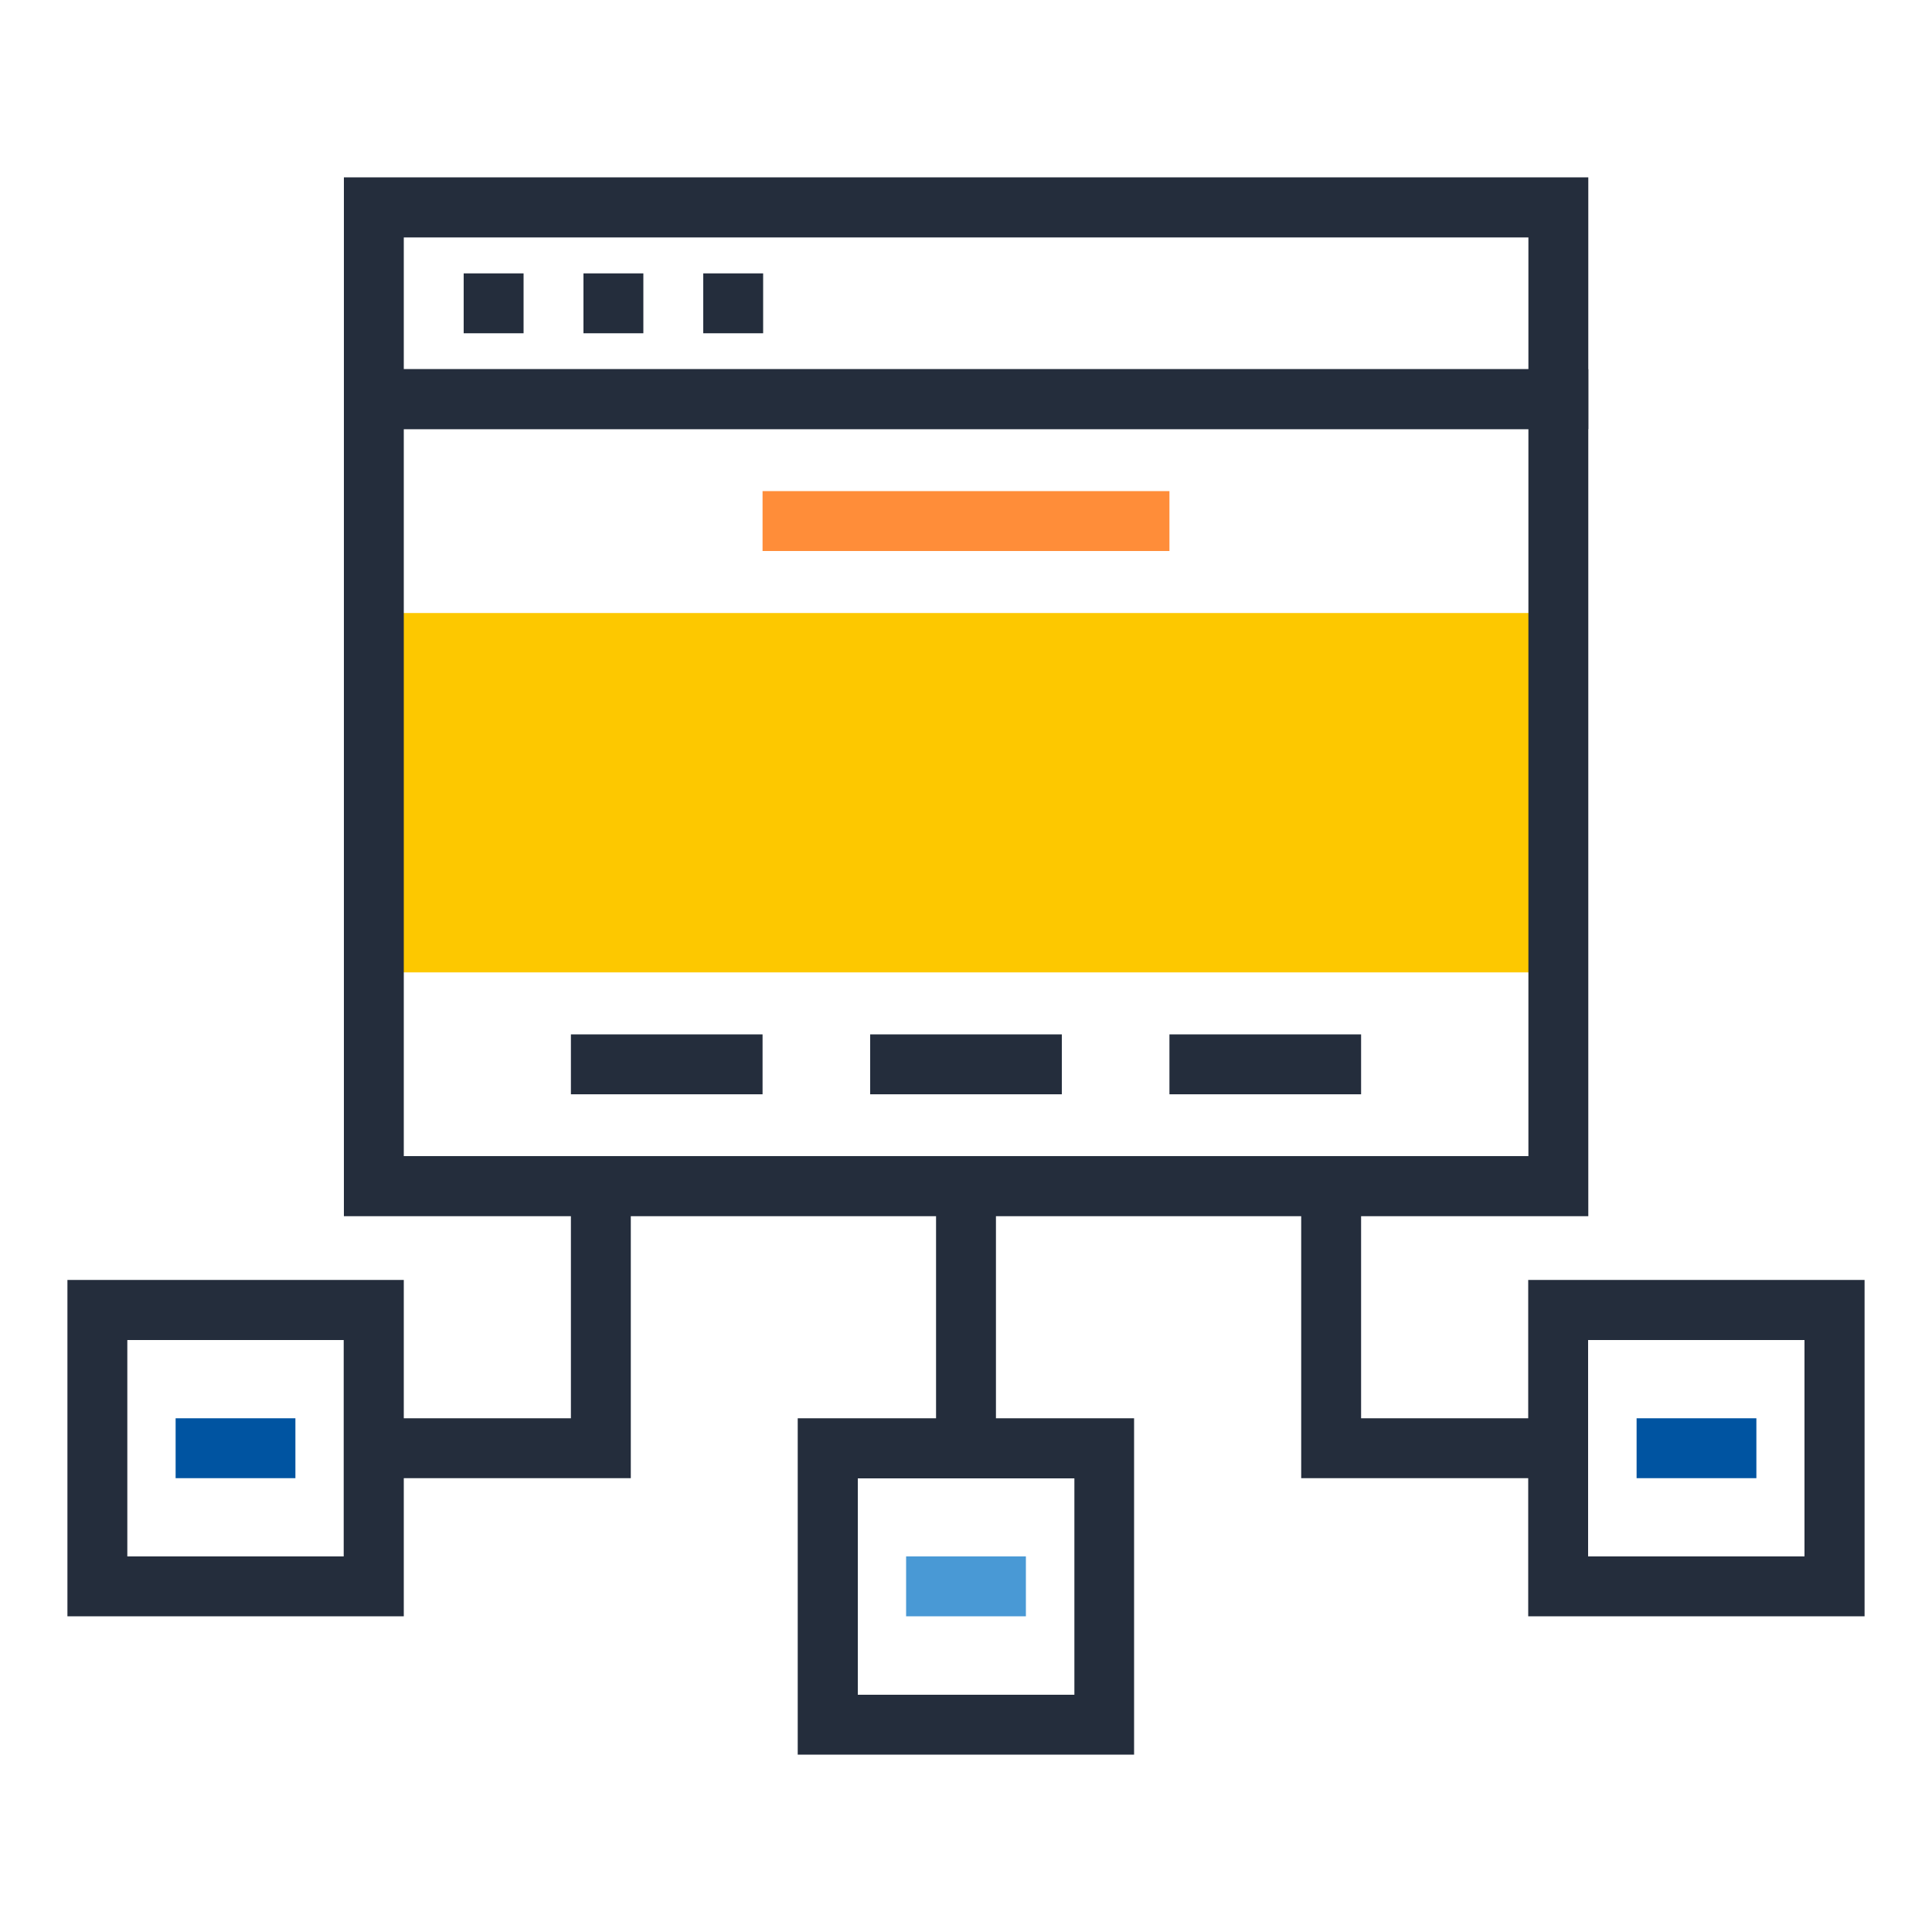
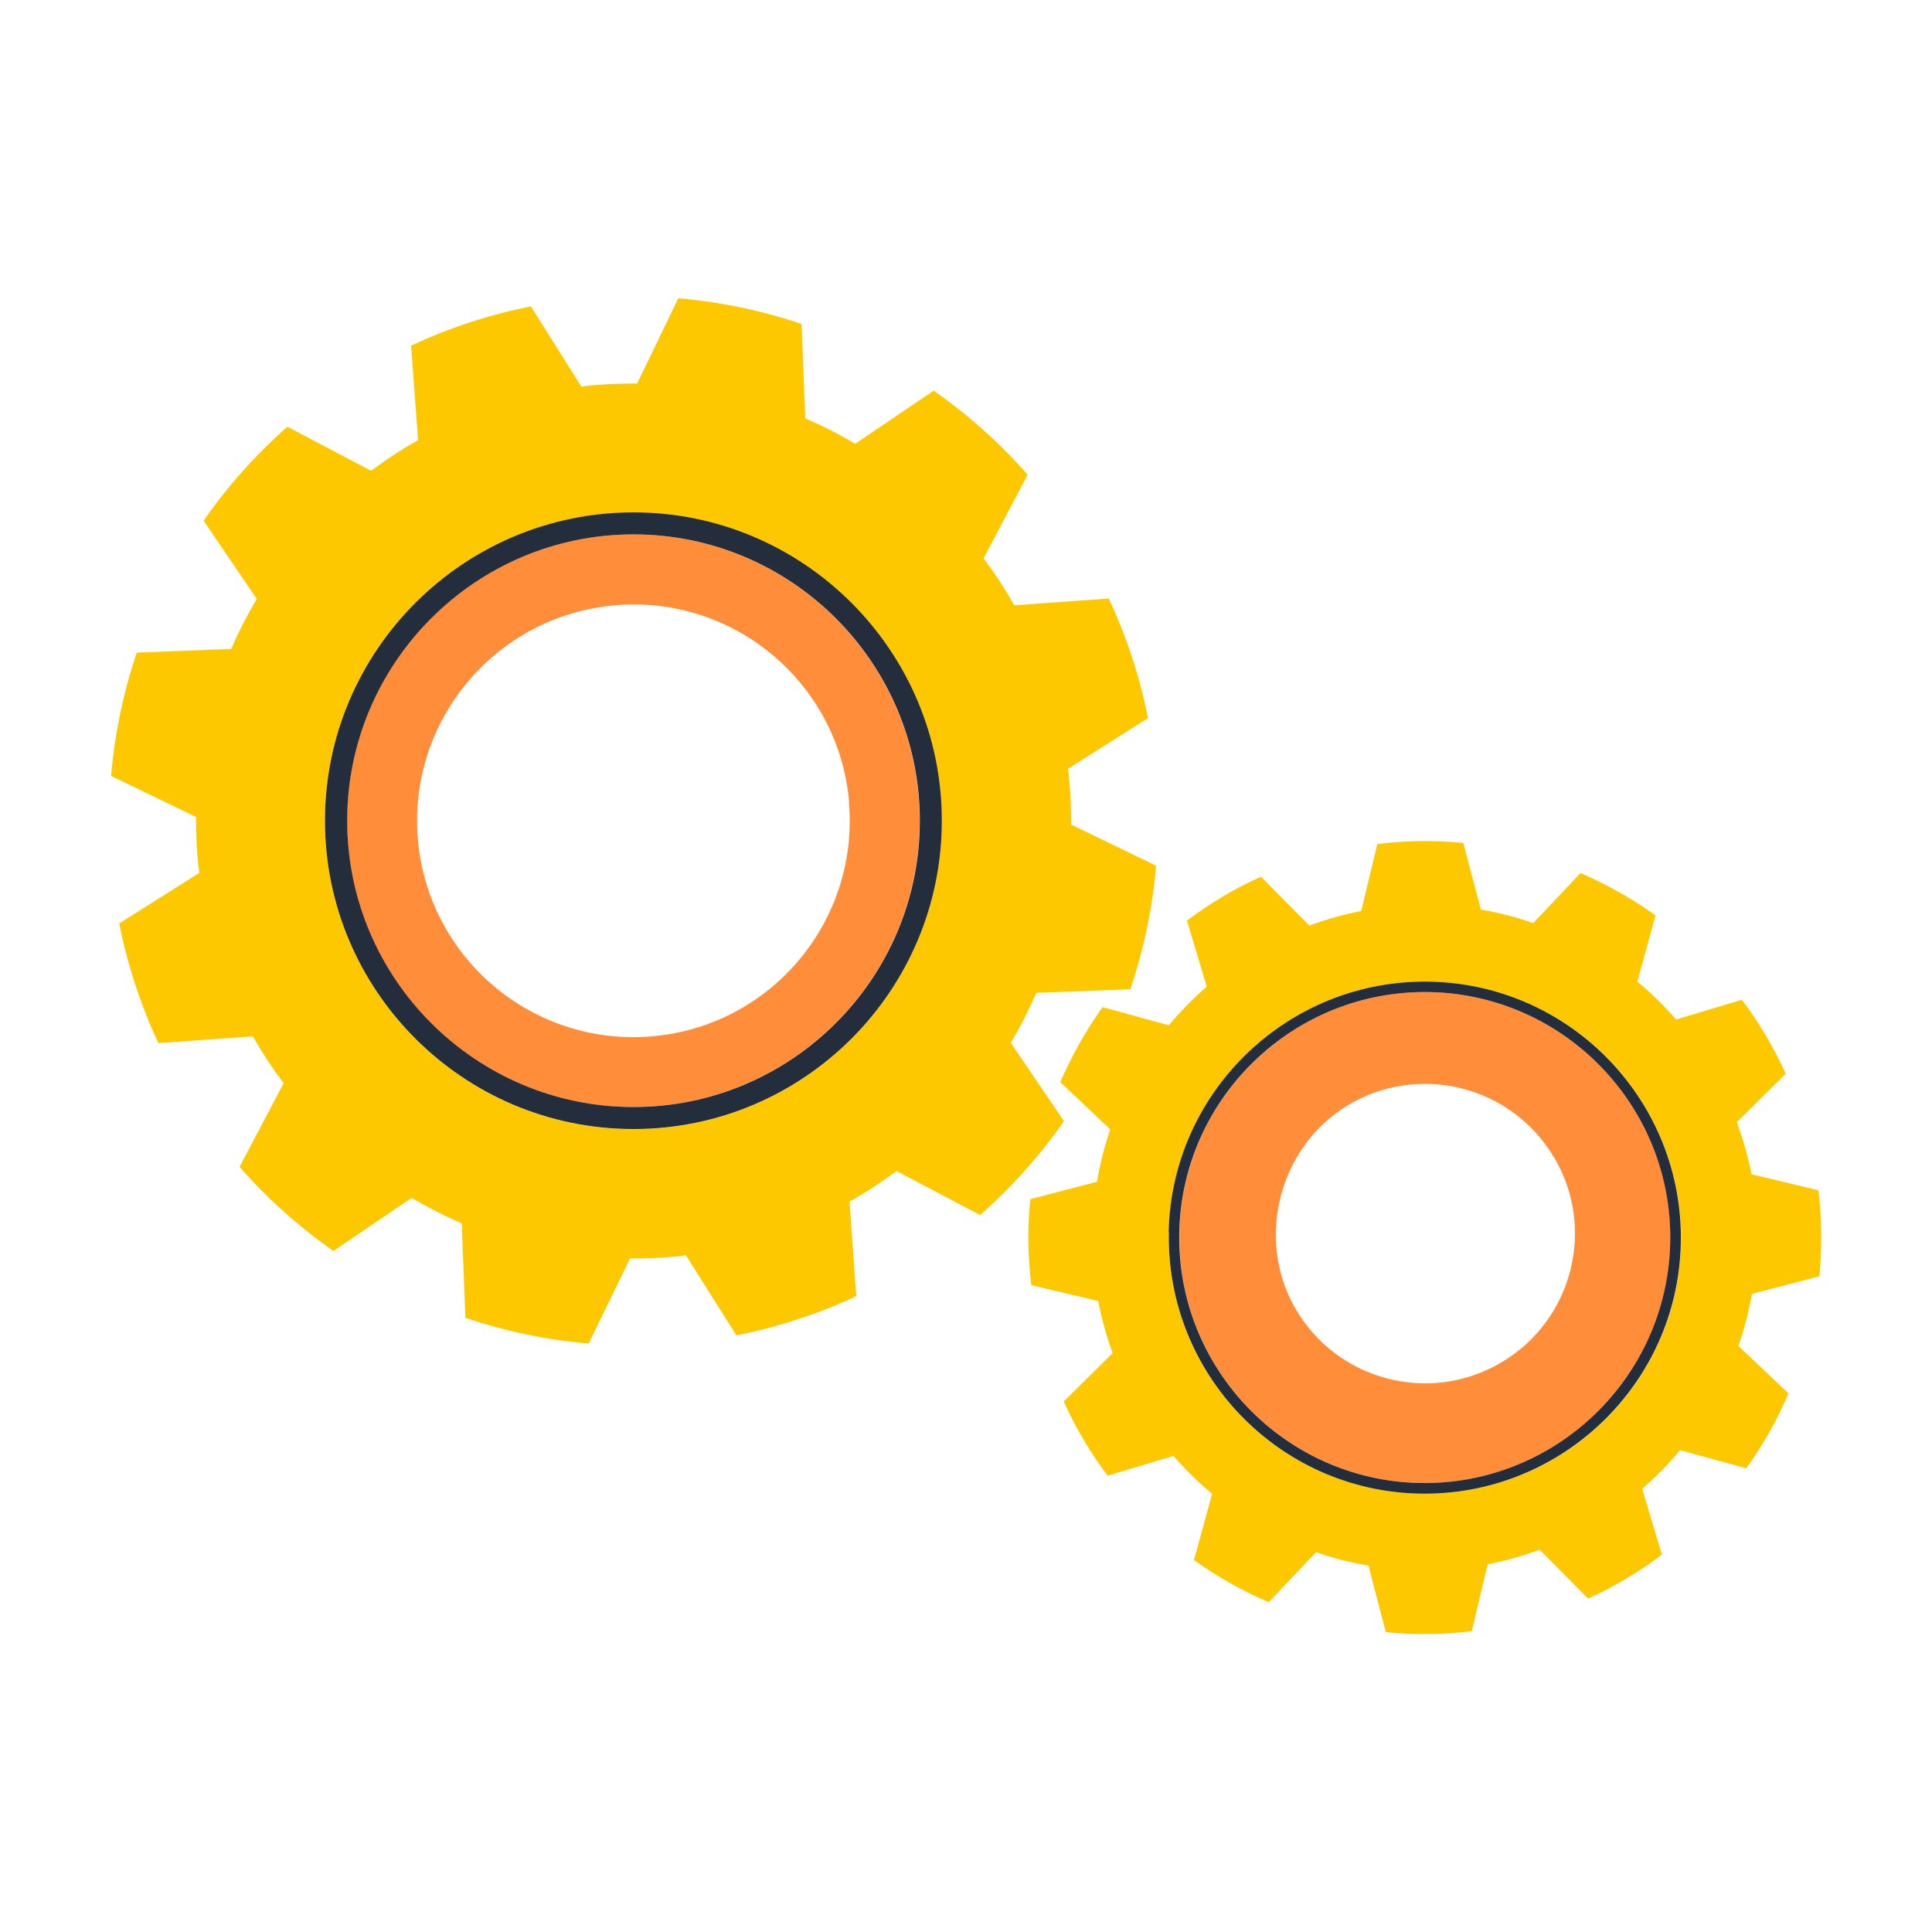
<svg xmlns="http://www.w3.org/2000/svg" id="Layer_1" version="1.1" viewBox="0 0 1000 1000">
  <defs>
    <style>
      .st0 {
-         fill: #4999d5;
+         fill: none;
      }

      .st1 {
        fill: #242d3c;
      }

      .st2 {
        fill: #fdc800;
      }

      .st3 {
-         fill: #0054a1;
-       }
- 
-       .st4 {
        fill: #ff8d39;
      }
    </style>
  </defs>
-   <rect class="st2" x="193.5" y="317.3" width="613.1" height="186" />
-   <rect class="st1" x="450.4" y="535.4" width="99.2" height="31" />
-   <rect class="st1" x="295.5" y="535.4" width="99.2" height="31" />
-   <rect class="st1" x="605.3" y="535.4" width="99.2" height="31" />
-   <rect class="st4" x="394.7" y="254.2" width="210.6" height="31" />
-   <rect class="st1" x="484.5" y="613.9" width="31" height="135.7" />
-   <path class="st1" d="M587,908.2h-174.1v-174.1h174.1v174.1ZM444,877.2h112.1v-112h-112.1v112Z" />
-   <rect class="st0" x="469" y="805.6" width="62" height="31" />
-   <path class="st1" d="M965.1,836.6h-174.1v-174.1h174.1v174.1ZM822,805.6h112v-112h-112v112Z" />
-   <rect class="st3" x="847.1" y="734.1" width="62" height="31" />
-   <polygon class="st1" points="806.5 765.1 673.5 765.1 673.5 613.9 704.5 613.9 704.5 734.1 806.5 734.1 806.5 765.1" />
-   <path class="st1" d="M209,836.6H34.9v-174.1h174.1v174.1ZM65.9,805.6h112v-112h-112v112Z" />
-   <rect class="st3" x="90.9" y="734.1" width="62" height="31" />
-   <polygon class="st1" points="326.5 765.1 193.5 765.1 193.5 734.1 295.5 734.1 295.5 613.9 326.5 613.9 326.5 765.1" />
-   <path class="st1" d="M822,629.5H178V191.1h644.1v438.4ZM209,598.4h582.1V222.1H209v376.3Z" />
-   <path class="st1" d="M822,222.1H178V91.8h644.1v130.3ZM209,191.1h582.1v-68.2H209v68.2Z" />
-   <rect class="st1" x="240" y="141.5" width="31" height="31" />
-   <rect class="st1" x="302" y="141.5" width="31" height="31" />
-   <rect class="st1" x="364" y="141.5" width="31" height="31" />
+   <path class="st0" d="M318.1,313.3c-61.6,5.3-107.2,59.7-101.9,121.3,5.4,61.6,59.7,107.2,121.3,101.8,61.6-5.3,107.2-59.7,101.8-121.3-5.3-61.6-59.7-107.2-121.3-101.8Z" />
+   <path class="st0" d="M696.9,572.6c-34.8,21.5-46.8,68.4-26.7,104,21.4,37.9,69.7,50.7,107,28.6,36.8-21.8,49-69.4,27.3-106.2-22.1-37.2-70.5-49.3-107.5-26.4Z" />
+   <path class="st2" d="M585.1,511.9c6.9-20.4,11.4-41.8,13.3-63.8l-44-21.3c0-7.1-.2-14.3-.8-21.5-.2-2.5-.5-4.9-.8-7.4l41.4-26.2c-4.3-21.7-11.2-42.5-20.3-61.9l-48.9,3.5c-4.8-8.5-10.1-16.6-15.9-24.3l22.8-43.3c-14.4-16.4-30.7-30.9-48.6-43.5l-40.6,27.5c-8.3-4.9-16.9-9.3-25.9-13.1l-1.9-48.9c-20.4-6.9-41.8-11.4-63.8-13.3l-21.3,44.1c-7.1,0-14.3.2-21.5.8-2.5.2-5,.5-7.4.8l-26.1-41.5c-21.8,4.3-42.5,11.2-62,20.3l3.6,48.9c-8.5,4.8-16.6,10.1-24.3,15.9l-43.3-22.8c-16.4,14.4-31,30.7-43.4,48.6l27.5,40.5c-4.9,8.3-9.4,16.9-13.2,25.9l-48.9,1.9c-6.9,20.4-11.4,41.8-13.3,63.8l44,21.3c0,7.1.2,14.3.8,21.5.2,2.5.5,4.9.9,7.4l-41.5,26.2c4.4,21.7,11.2,42.5,20.3,61.9l48.9-3.5c4.8,8.5,10.1,16.6,15.9,24.3l-22.8,43.3c14.4,16.4,30.7,31,48.6,43.5l40.5-27.5c8.3,4.9,17,9.4,25.9,13.2l1.9,48.9c20.4,6.9,41.7,11.4,63.8,13.3l21.4-44c7.1,0,14.3-.2,21.5-.8,2.5-.2,4.9-.5,7.4-.9l26.2,41.5c21.8-4.4,42.5-11.2,62-20.3l-3.5-48.9c8.4-4.8,16.6-10.1,24.3-15.9l43.3,22.8c16.4-14.4,30.9-30.7,43.4-48.6l-27.5-40.5c4.9-8.3,9.3-17,13.2-25.9l48.9-1.9ZM327.9,584.5c-88,0-159.7-71.6-159.7-159.6s71.6-159.6,159.7-159.6,159.6,71.6,159.6,159.6-71.6,159.6-159.6,159.6Z" />
+   <path class="st3" d="M179.6,424.8c0,81.7,66.5,148.2,148.2,148.2s148.2-66.5,148.2-148.2-66.5-148.2-148.2-148.2-148.2,66.5-148.2,148.2ZM439.4,415.1c5.4,61.6-40.2,116-101.8,121.3-61.6,5.4-115.9-40.2-121.3-101.8-5.3-61.6,40.3-115.9,101.9-121.3,61.6-5.4,116,40.2,121.3,101.8Z" />
+   <path class="st3" d="M610.5,637.9c-1.5,70,54.3,128.2,124.4,129.7,70,1.5,128.2-54.3,129.7-124.4,1.5-70-54.3-128.2-124.4-129.7-70-1.5-128.2,54.3-129.7,124.4ZM804.4,599c21.8,36.8,9.6,84.4-27.3,106.2-37.3,22.1-85.6,9.3-107-28.6-20.1-35.6-8-82.5,26.7-104,37-22.9,85.5-10.8,107.5,26.4Z" />
+   <path class="st2" d="M941.7,660.7c1.4-14.8,1.3-29.7-.5-44.6l-34.6-8.3c-1.8-9.1-4.4-18.1-7.6-27l25.3-25c-3-6.7-6.5-13.4-10.3-19.8-3.8-6.4-7.9-12.6-12.4-18.5l-34.1,10.2c-6.2-7.2-12.9-13.7-20-19.6l9.4-34.3c-12.2-8.7-25.2-16-38.8-21.9l-24.5,25.9c-8.8-3.1-17.9-5.4-27.1-7l-9.1-34.5c-14.7-1.4-29.7-1.3-44.5.6l-8.3,34.6c-9.1,1.8-18,4.3-26.9,7.6l-25-25.3c-6.7,3-13.4,6.4-19.8,10.3-6.5,3.8-12.6,8-18.5,12.4l10.2,34.2c-7.1,6.2-13.7,12.9-19.6,20l-34.3-9.4c-8.7,12.2-16,25.2-21.9,38.8l25.9,24.5c-3.1,8.8-5.3,17.9-6.9,27.1l-34.5,9c-1.5,14.7-1.3,29.7.5,44.5l34.6,8.2c1.8,9.1,4.3,18.1,7.5,27l-25.3,25c3,6.7,6.4,13.3,10.3,19.8,3.8,6.5,8,12.7,12.4,18.6l34.1-10.2c6.2,7.1,12.9,13.7,20,19.6l-9.4,34.3c12.2,8.7,25.2,16,38.7,21.8l24.5-25.9c8.8,3.1,17.8,5.4,27.1,6.9l9,34.5c14.7,1.4,29.7,1.3,44.5-.5l8.2-34.6c9.1-1.8,18.1-4.3,26.9-7.6l25.1,25.3c6.7-3,13.3-6.4,19.7-10.3,6.5-3.8,12.6-8,18.5-12.4l-10.2-34.1c7.1-6.2,13.7-12.9,19.6-20l34.3,9.4c8.7-12.2,16.1-25.2,21.8-38.8l-25.9-24.5c3-8.8,5.4-17.8,7-27l34.5-9ZM734.7,773.1c-73.1-1.5-131.3-62.2-129.7-135.3,1.5-73.1,62.2-131.3,135.3-129.7,73.1,1.5,131.3,62.2,129.8,135.3-1.5,73.1-62.2,131.3-135.3,129.7Z" />
+   <path class="st1" d="M168.2,424.8c0,88,71.6,159.6,159.7,159.6s159.6-71.6,159.6-159.6-71.6-159.6-159.6-159.6-159.7,71.6-159.7,159.6ZM476.1,424.8c0,81.7-66.5,148.2-148.2,148.2s-148.2-66.5-148.2-148.2,66.5-148.2,148.2-148.2,148.2,66.5,148.2,148.2Z" />
+   <path class="st1" d="M605,637.8c-1.5,73.1,56.7,133.8,129.7,135.3,73.1,1.5,133.8-56.7,135.3-129.7,1.5-73.1-56.7-133.8-129.8-135.3-73.1-1.5-133.8,56.7-135.3,129.7ZM864.5,643.2c-1.5,70-59.6,125.8-129.7,124.4-70-1.5-125.8-59.6-124.4-129.7,1.5-70,59.6-125.8,129.7-124.4,70.1,1.5,125.9,59.7,124.4,129.7Z" />
</svg>
